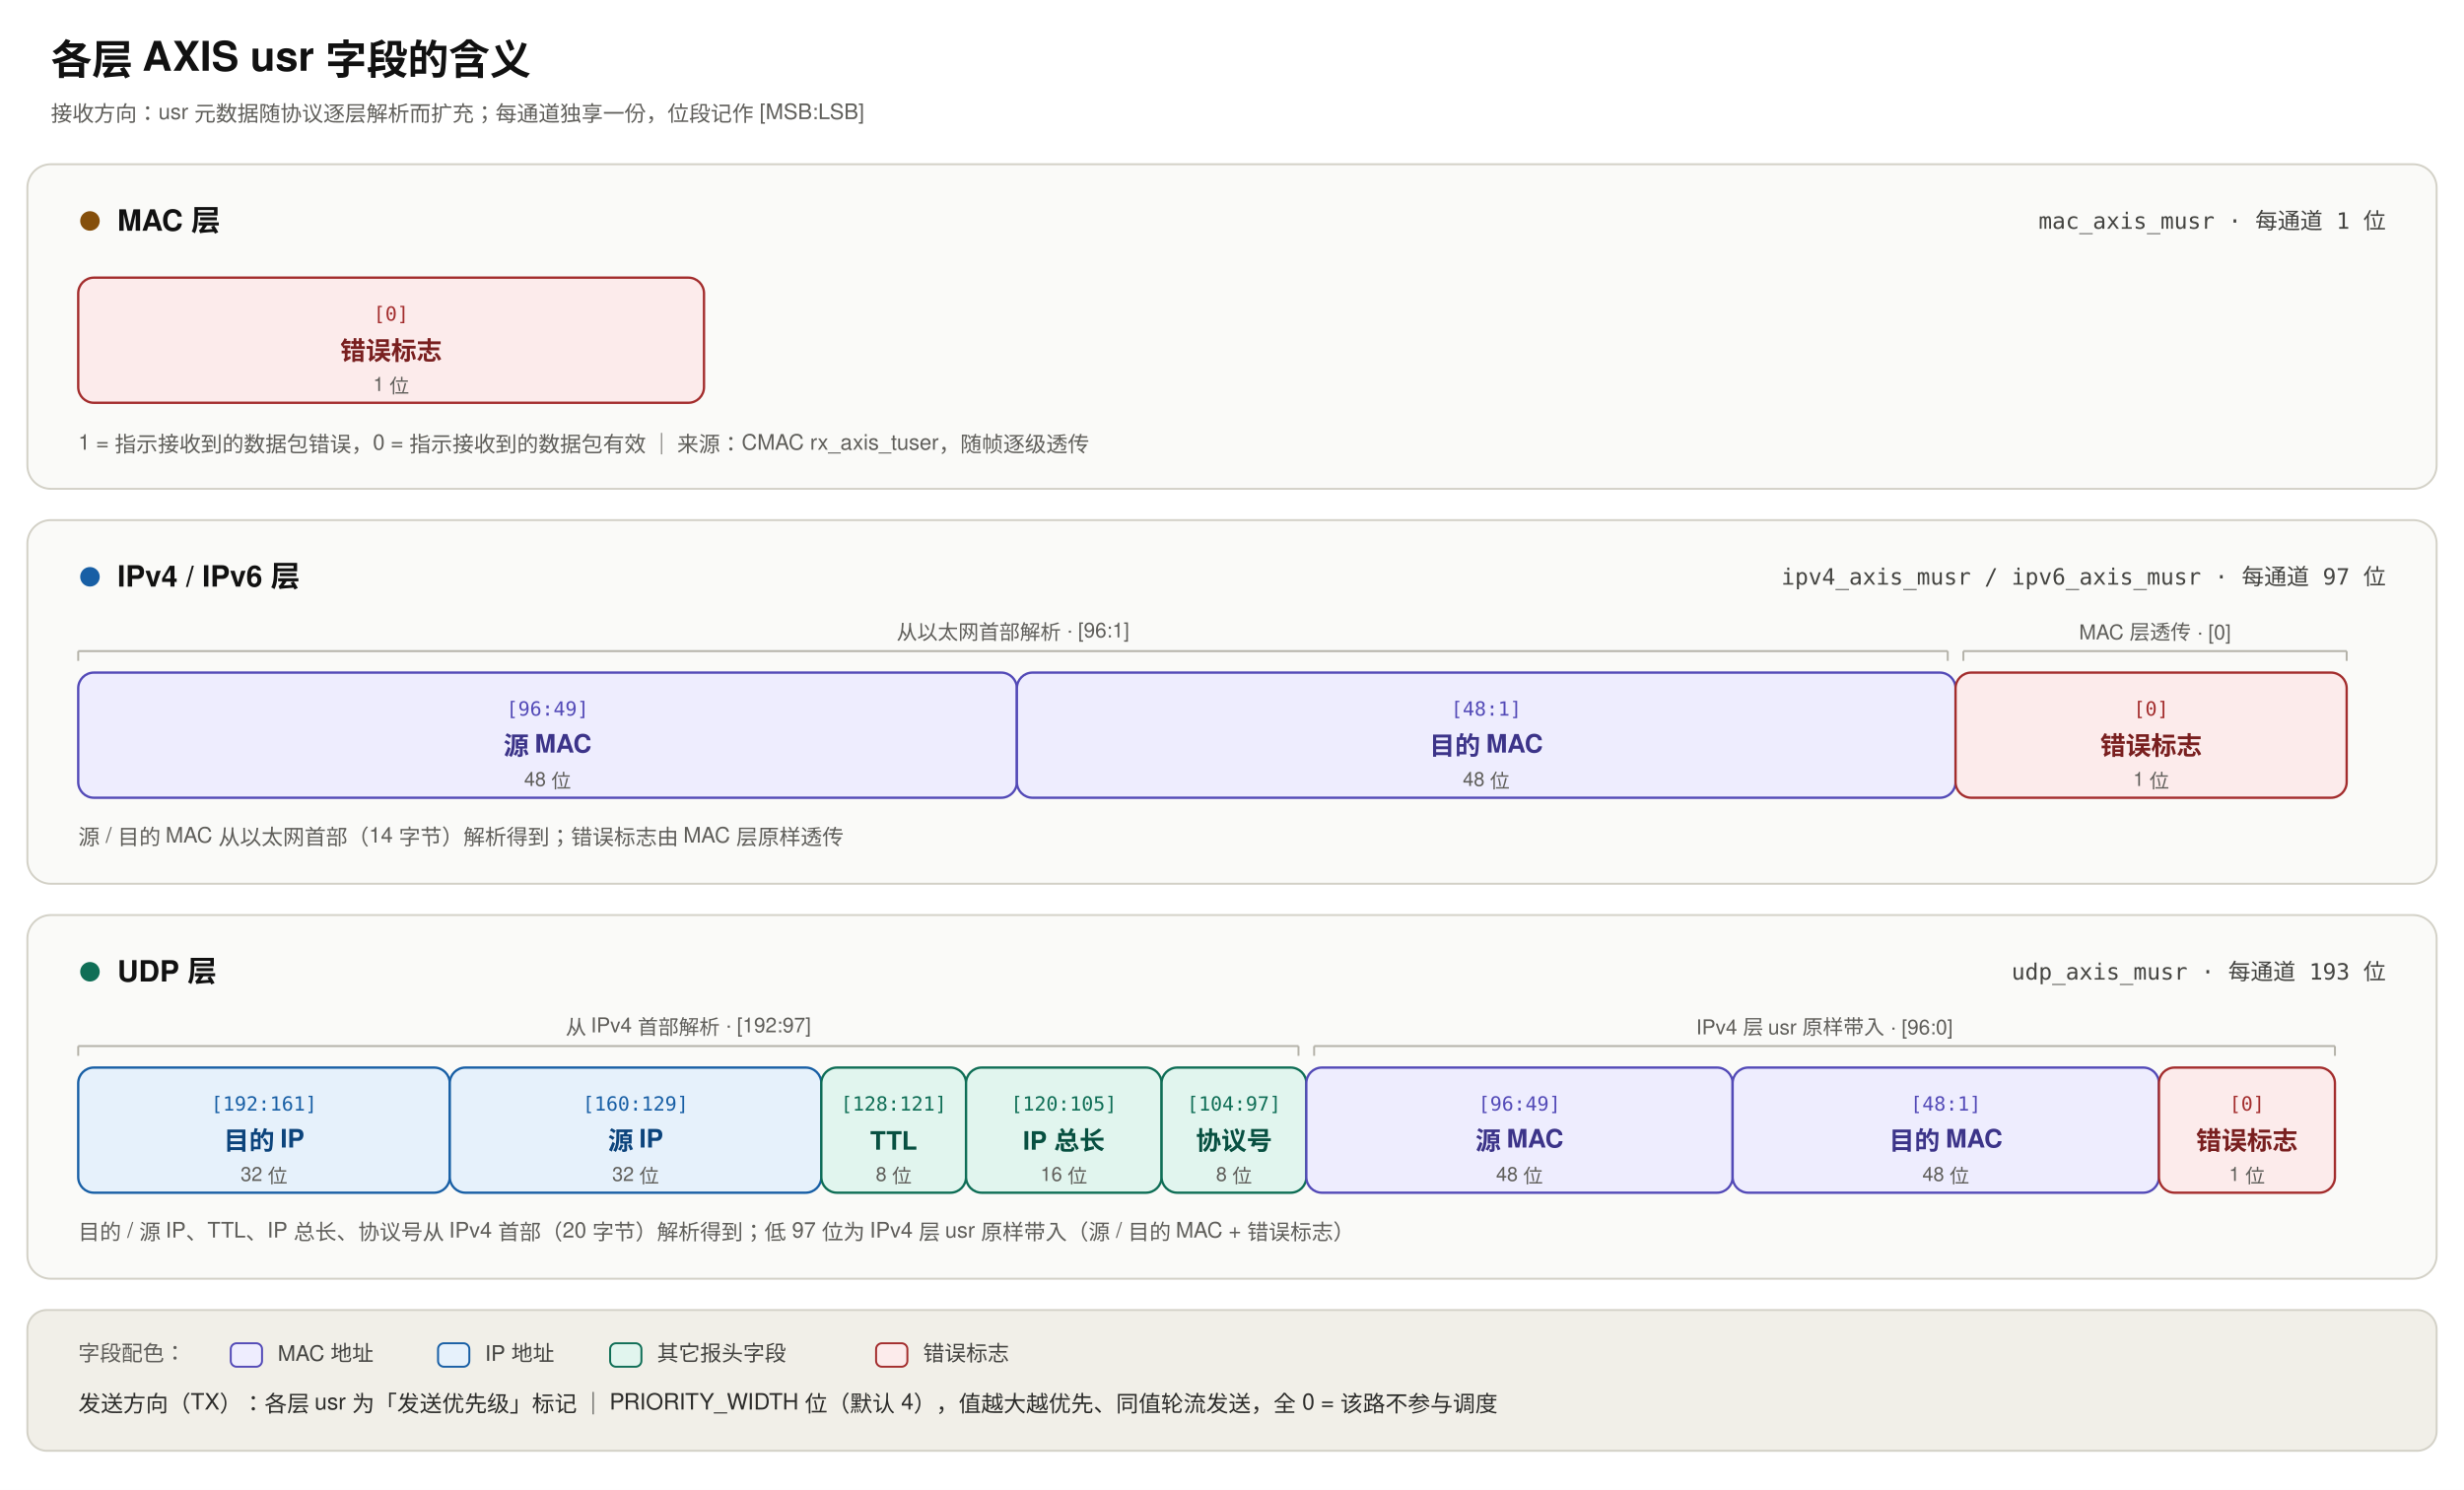
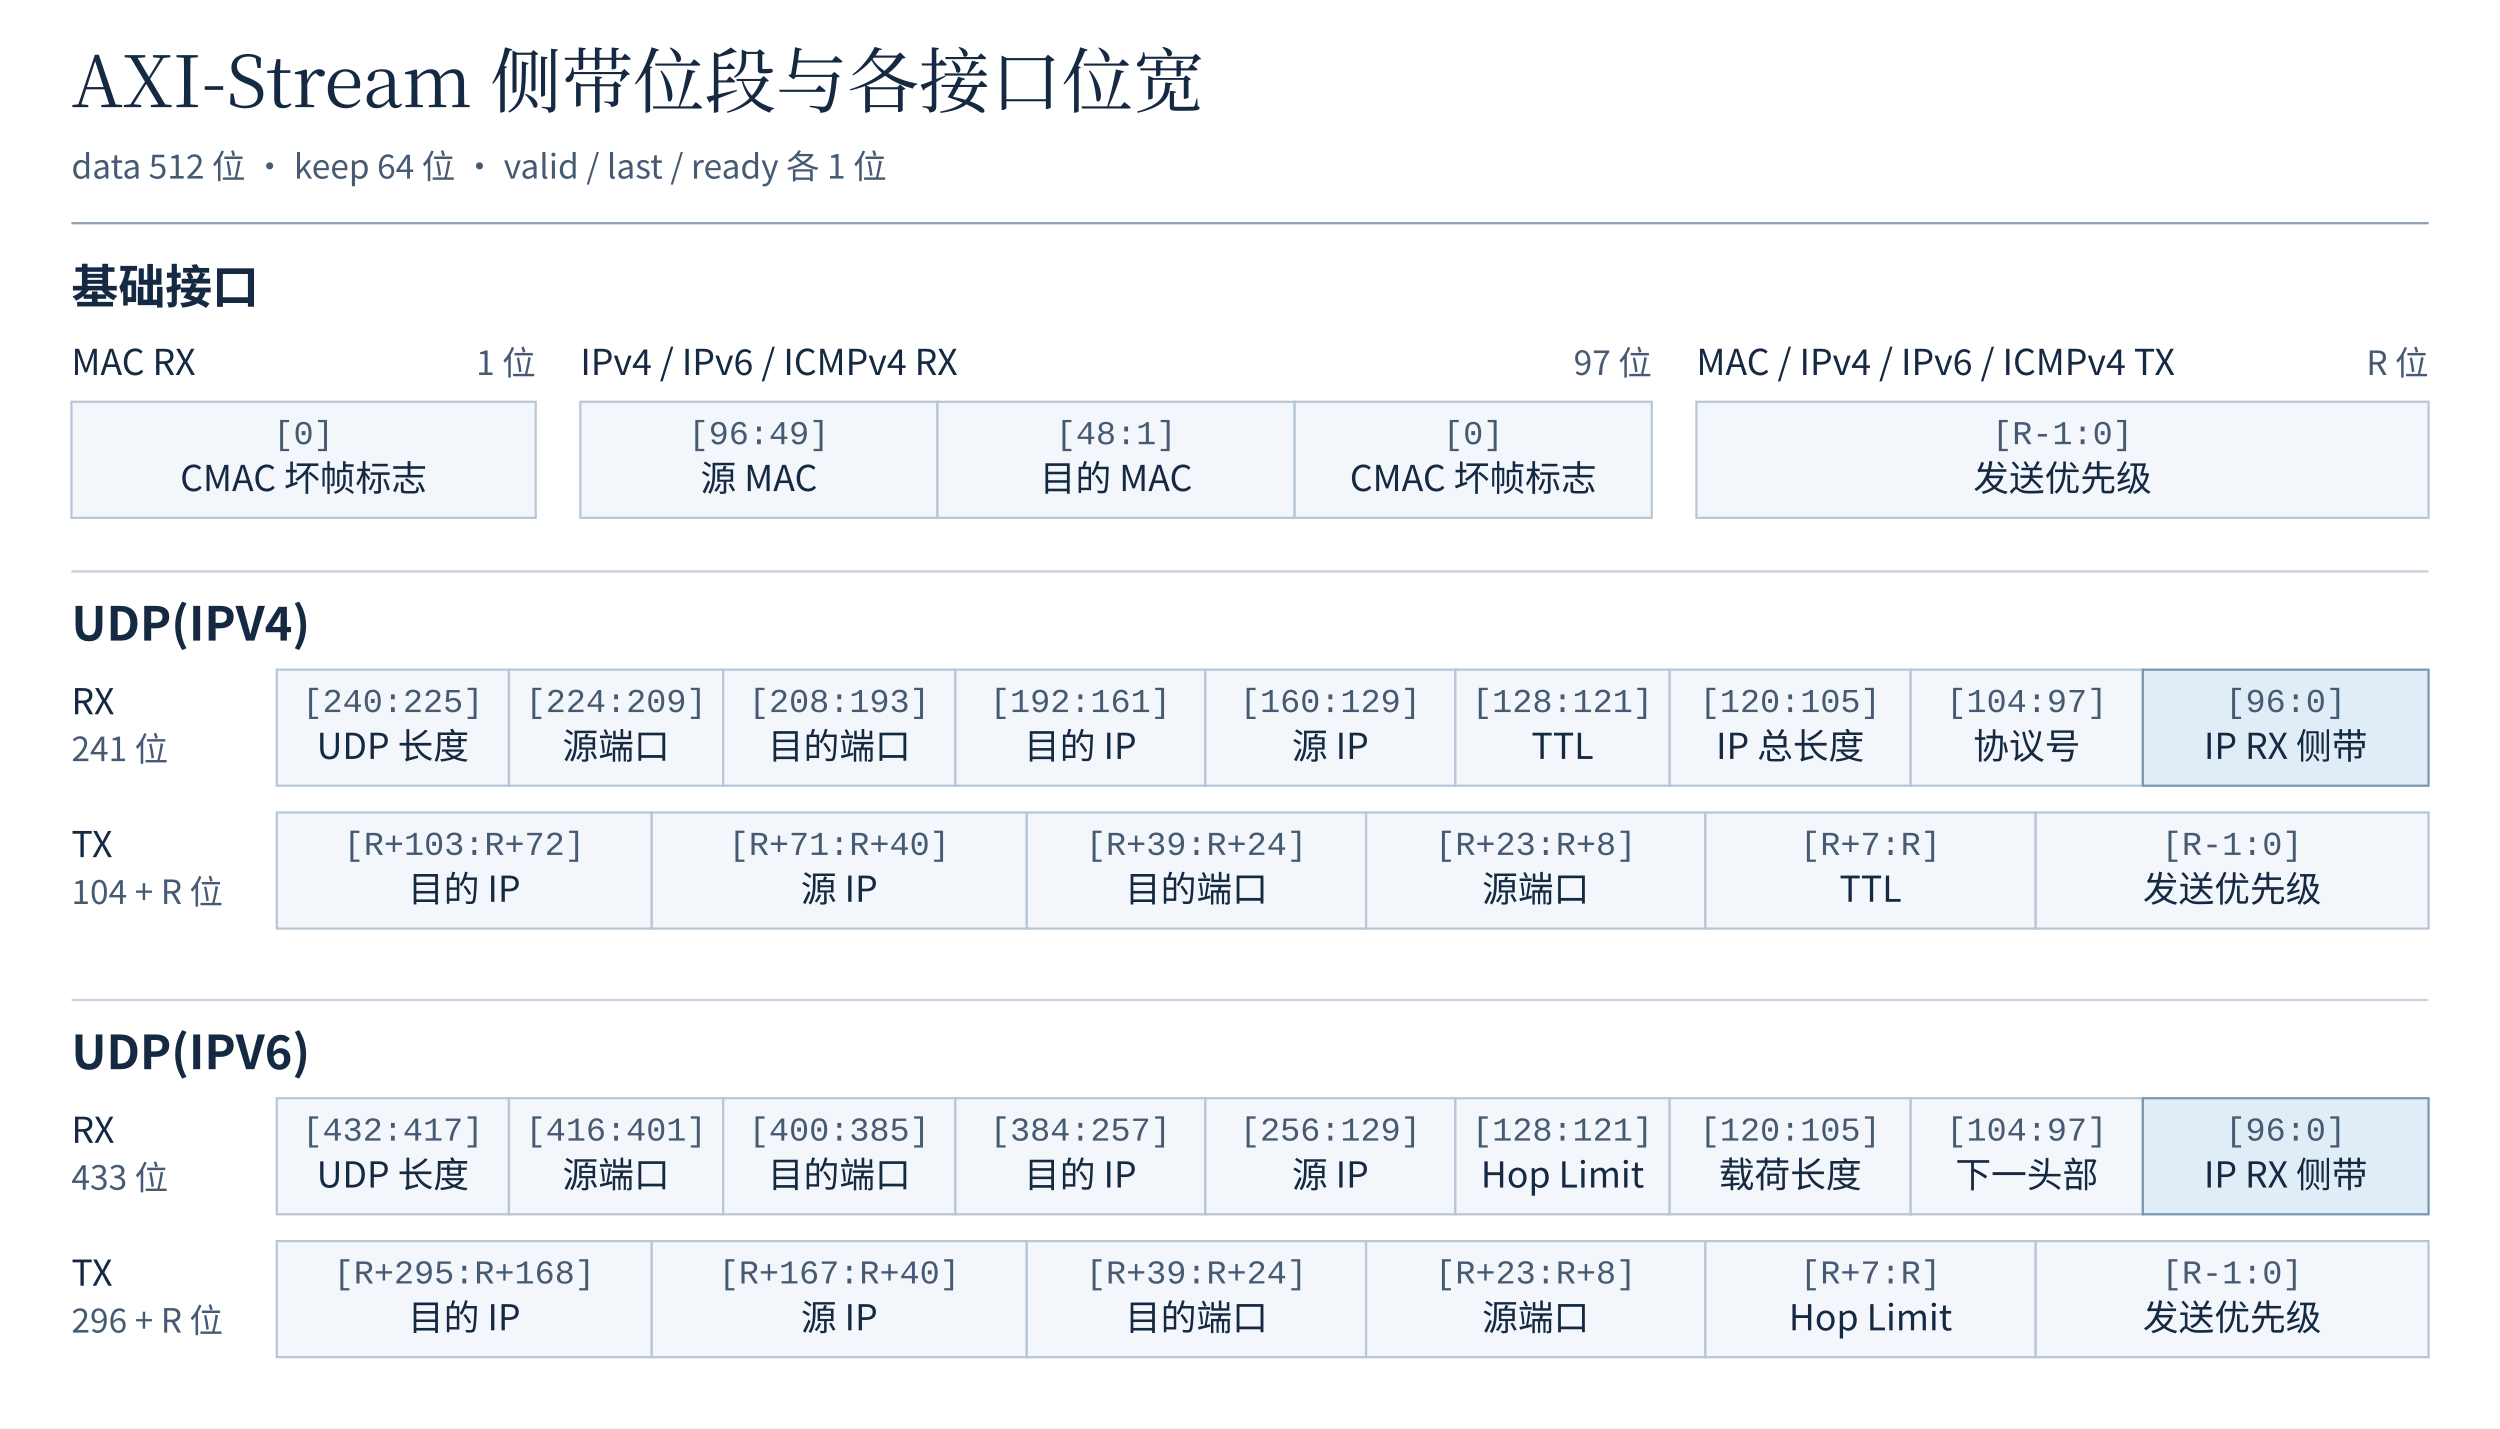
- <svg xmlns="http://www.w3.org/2000/svg" viewBox="0 0 1260 762" width="1260" height="762" role="img">
-   <rect x="0" y="0" width="1260" height="762" fill="#FFFFFF" />
-   <text x="26" y="38" font-family="Helvetica,Arial,sans-serif" font-size="21" font-weight="600" fill="#111111">各层 AXIS usr 字段的含义</text>
-   <text x="26" y="62" font-family="Helvetica,Arial,sans-serif" font-size="11" fill="#5F5E5A">接收方向：usr 元数据随协议逐层解析而扩充；每通道独享一份，位段记作 [MSB:LSB]</text>
-   <rect x="14" y="84" width="1232" height="166" rx="12" fill="#FAFAF8" stroke="#D3D1C7" stroke-width="1" />
-   <circle cx="46" cy="113" r="5" fill="#854F0B" />
-   <text x="60" y="118" font-family="Helvetica,Arial,sans-serif" font-size="15" font-weight="600" fill="#111111">MAC 层</text>
-   <text x="1220" y="117" text-anchor="end" font-family="Consolas,Menlo,monospace" font-size="11.5" fill="#444441">mac_axis_musr  ·  每通道 1 位</text>
-   <rect x="40" y="142" width="320" height="64" rx="8" fill="#FCEBEB" stroke="#A32D2D" stroke-width="1.2" />
-   <text x="200" y="164" text-anchor="middle" font-family="Consolas,Menlo,monospace" font-size="10" fill="#A32D2D">[0]</text>
-   <text x="200" y="184" text-anchor="middle" font-family="Helvetica,Arial,sans-serif" font-size="13" font-weight="600" fill="#791F1F">错误标志</text>
-   <text x="200" y="200" text-anchor="middle" font-family="Helvetica,Arial,sans-serif" font-size="10" fill="#5F5E5A">1 位</text>
-   <text x="40" y="230" font-family="Helvetica,Arial,sans-serif" font-size="11" fill="#5F5E5A">1 = 指示接收到的数据包错误，0 = 指示接收到的数据包有效 ｜ 来源：CMAC rx_axis_tuser，随帧逐级透传</text>
-   <rect x="14" y="266" width="1232" height="186" rx="12" fill="#FAFAF8" stroke="#D3D1C7" stroke-width="1" />
-   <circle cx="46" cy="295" r="5" fill="#185FA5" />
-   <text x="60" y="300" font-family="Helvetica,Arial,sans-serif" font-size="15" font-weight="600" fill="#111111">IPv4 / IPv6 层</text>
-   <text x="1220" y="299" text-anchor="end" font-family="Consolas,Menlo,monospace" font-size="11.5" fill="#444441">ipv4_axis_musr / ipv6_axis_musr  ·  每通道 97 位</text>
-   <path d="M40 333 H996 M40 333 V338 M996 333 V338" fill="none" stroke="#B4B2A9" stroke-width="1" />
-   <text x="518" y="327" text-anchor="middle" font-family="Helvetica,Arial,sans-serif" font-size="10.5" fill="#5F5E5A">从以太网首部解析 · [96:1]</text>
-   <path d="M1004 333 H1200 M1004 333 V338 M1200 333 V338" fill="none" stroke="#B4B2A9" stroke-width="1" />
-   <text x="1102" y="327" text-anchor="middle" font-family="Helvetica,Arial,sans-serif" font-size="10.5" fill="#5F5E5A">MAC 层透传 · [0]</text>
-   <rect x="40" y="344" width="480" height="64" rx="8" fill="#EEEDFE" stroke="#534AB7" stroke-width="1.2" />
-   <text x="280" y="366" text-anchor="middle" font-family="Consolas,Menlo,monospace" font-size="10" fill="#534AB7">[96:49]</text>
-   <text x="280" y="386" text-anchor="middle" font-family="Helvetica,Arial,sans-serif" font-size="13" font-weight="600" fill="#3C3489">源 MAC</text>
-   <text x="280" y="402" text-anchor="middle" font-family="Helvetica,Arial,sans-serif" font-size="10" fill="#5F5E5A">48 位</text>
-   <rect x="520" y="344" width="480" height="64" rx="8" fill="#EEEDFE" stroke="#534AB7" stroke-width="1.2" />
-   <text x="760" y="366" text-anchor="middle" font-family="Consolas,Menlo,monospace" font-size="10" fill="#534AB7">[48:1]</text>
-   <text x="760" y="386" text-anchor="middle" font-family="Helvetica,Arial,sans-serif" font-size="13" font-weight="600" fill="#3C3489">目的 MAC</text>
-   <text x="760" y="402" text-anchor="middle" font-family="Helvetica,Arial,sans-serif" font-size="10" fill="#5F5E5A">48 位</text>
-   <rect x="1000" y="344" width="200" height="64" rx="8" fill="#FCEBEB" stroke="#A32D2D" stroke-width="1.2" />
-   <text x="1100" y="366" text-anchor="middle" font-family="Consolas,Menlo,monospace" font-size="10" fill="#A32D2D">[0]</text>
-   <text x="1100" y="386" text-anchor="middle" font-family="Helvetica,Arial,sans-serif" font-size="13" font-weight="600" fill="#791F1F">错误标志</text>
-   <text x="1100" y="402" text-anchor="middle" font-family="Helvetica,Arial,sans-serif" font-size="10" fill="#5F5E5A">1 位</text>
-   <text x="40" y="432" font-family="Helvetica,Arial,sans-serif" font-size="11" fill="#5F5E5A">源 / 目的 MAC 从以太网首部（14 字节）解析得到；错误标志由 MAC 层原样透传</text>
-   <rect x="14" y="468" width="1232" height="186" rx="12" fill="#FAFAF8" stroke="#D3D1C7" stroke-width="1" />
-   <circle cx="46" cy="497" r="5" fill="#0F6E56" />
-   <text x="60" y="502" font-family="Helvetica,Arial,sans-serif" font-size="15" font-weight="600" fill="#111111">UDP 层</text>
-   <text x="1220" y="501" text-anchor="end" font-family="Consolas,Menlo,monospace" font-size="11.5" fill="#444441">udp_axis_musr  ·  每通道 193 位</text>
-   <path d="M40 535 H664 M40 535 V540 M664 535 V540" fill="none" stroke="#B4B2A9" stroke-width="1" />
-   <text x="352" y="529" text-anchor="middle" font-family="Helvetica,Arial,sans-serif" font-size="10.5" fill="#5F5E5A">从 IPv4 首部解析 · [192:97]</text>
-   <path d="M672 535 H1194 M672 535 V540 M1194 535 V540" fill="none" stroke="#B4B2A9" stroke-width="1" />
-   <text x="933" y="529" text-anchor="middle" font-family="Helvetica,Arial,sans-serif" font-size="10.5" fill="#5F5E5A">IPv4 层 usr 原样带入 · [96:0]</text>
-   <rect x="40" y="546" width="190" height="64" rx="8" fill="#E6F1FB" stroke="#185FA5" stroke-width="1.2" />
-   <text x="135" y="568" text-anchor="middle" font-family="Consolas,Menlo,monospace" font-size="10" fill="#185FA5">[192:161]</text>
-   <text x="135" y="588" text-anchor="middle" font-family="Helvetica,Arial,sans-serif" font-size="13" font-weight="600" fill="#0C447C">目的 IP</text>
-   <text x="135" y="604" text-anchor="middle" font-family="Helvetica,Arial,sans-serif" font-size="10" fill="#5F5E5A">32 位</text>
-   <rect x="230" y="546" width="190" height="64" rx="8" fill="#E6F1FB" stroke="#185FA5" stroke-width="1.2" />
-   <text x="325" y="568" text-anchor="middle" font-family="Consolas,Menlo,monospace" font-size="10" fill="#185FA5">[160:129]</text>
-   <text x="325" y="588" text-anchor="middle" font-family="Helvetica,Arial,sans-serif" font-size="13" font-weight="600" fill="#0C447C">源 IP</text>
-   <text x="325" y="604" text-anchor="middle" font-family="Helvetica,Arial,sans-serif" font-size="10" fill="#5F5E5A">32 位</text>
-   <rect x="420" y="546" width="74" height="64" rx="8" fill="#E1F5EE" stroke="#0F6E56" stroke-width="1.2" />
-   <text x="457" y="568" text-anchor="middle" font-family="Consolas,Menlo,monospace" font-size="10" fill="#0F6E56">[128:121]</text>
-   <text x="457" y="588" text-anchor="middle" font-family="Helvetica,Arial,sans-serif" font-size="13" font-weight="600" fill="#085041">TTL</text>
-   <text x="457" y="604" text-anchor="middle" font-family="Helvetica,Arial,sans-serif" font-size="10" fill="#5F5E5A">8 位</text>
-   <rect x="494" y="546" width="100" height="64" rx="8" fill="#E1F5EE" stroke="#0F6E56" stroke-width="1.2" />
-   <text x="544" y="568" text-anchor="middle" font-family="Consolas,Menlo,monospace" font-size="10" fill="#0F6E56">[120:105]</text>
-   <text x="544" y="588" text-anchor="middle" font-family="Helvetica,Arial,sans-serif" font-size="13" font-weight="600" fill="#085041">IP 总长</text>
-   <text x="544" y="604" text-anchor="middle" font-family="Helvetica,Arial,sans-serif" font-size="10" fill="#5F5E5A">16 位</text>
-   <rect x="594" y="546" width="74" height="64" rx="8" fill="#E1F5EE" stroke="#0F6E56" stroke-width="1.2" />
-   <text x="631" y="568" text-anchor="middle" font-family="Consolas,Menlo,monospace" font-size="10" fill="#0F6E56">[104:97]</text>
-   <text x="631" y="588" text-anchor="middle" font-family="Helvetica,Arial,sans-serif" font-size="13" font-weight="600" fill="#085041">协议号</text>
-   <text x="631" y="604" text-anchor="middle" font-family="Helvetica,Arial,sans-serif" font-size="10" fill="#5F5E5A">8 位</text>
-   <rect x="668" y="546" width="218" height="64" rx="8" fill="#EEEDFE" stroke="#534AB7" stroke-width="1.2" />
-   <text x="777" y="568" text-anchor="middle" font-family="Consolas,Menlo,monospace" font-size="10" fill="#534AB7">[96:49]</text>
-   <text x="777" y="588" text-anchor="middle" font-family="Helvetica,Arial,sans-serif" font-size="13" font-weight="600" fill="#3C3489">源 MAC</text>
-   <text x="777" y="604" text-anchor="middle" font-family="Helvetica,Arial,sans-serif" font-size="10" fill="#5F5E5A">48 位</text>
-   <rect x="886" y="546" width="218" height="64" rx="8" fill="#EEEDFE" stroke="#534AB7" stroke-width="1.2" />
-   <text x="995" y="568" text-anchor="middle" font-family="Consolas,Menlo,monospace" font-size="10" fill="#534AB7">[48:1]</text>
-   <text x="995" y="588" text-anchor="middle" font-family="Helvetica,Arial,sans-serif" font-size="13" font-weight="600" fill="#3C3489">目的 MAC</text>
-   <text x="995" y="604" text-anchor="middle" font-family="Helvetica,Arial,sans-serif" font-size="10" fill="#5F5E5A">48 位</text>
-   <rect x="1104" y="546" width="90" height="64" rx="8" fill="#FCEBEB" stroke="#A32D2D" stroke-width="1.2" />
-   <text x="1149" y="568" text-anchor="middle" font-family="Consolas,Menlo,monospace" font-size="10" fill="#A32D2D">[0]</text>
-   <text x="1149" y="588" text-anchor="middle" font-family="Helvetica,Arial,sans-serif" font-size="13" font-weight="600" fill="#791F1F">错误标志</text>
-   <text x="1149" y="604" text-anchor="middle" font-family="Helvetica,Arial,sans-serif" font-size="10" fill="#5F5E5A">1 位</text>
-   <text x="40" y="634" font-family="Helvetica,Arial,sans-serif" font-size="11" fill="#5F5E5A">目的 / 源 IP、TTL、IP 总长、协议号从 IPv4 首部（20 字节）解析得到；低 97 位为 IPv4 层 usr 原样带入（源 / 目的 MAC + 错误标志）</text>
-   <rect x="14" y="670" width="1232" height="72" rx="10" fill="#F1EFE8" stroke="#D3D1C7" stroke-width="1" />
-   <text x="40" y="696" font-family="Helvetica,Arial,sans-serif" font-size="11" fill="#5F5E5A">字段配色：</text>
-   <rect x="118" y="687" width="16" height="12" rx="3" fill="#EEEDFE" stroke="#534AB7" stroke-width="1" />
-   <text x="142" y="696" font-family="Helvetica,Arial,sans-serif" font-size="11" fill="#444441">MAC 地址</text>
-   <rect x="224" y="687" width="16" height="12" rx="3" fill="#E6F1FB" stroke="#185FA5" stroke-width="1" />
-   <text x="248" y="696" font-family="Helvetica,Arial,sans-serif" font-size="11" fill="#444441">IP 地址</text>
-   <rect x="312" y="687" width="16" height="12" rx="3" fill="#E1F5EE" stroke="#0F6E56" stroke-width="1" />
-   <text x="336" y="696" font-family="Helvetica,Arial,sans-serif" font-size="11" fill="#444441">其它报头字段</text>
-   <rect x="448" y="687" width="16" height="12" rx="3" fill="#FCEBEB" stroke="#A32D2D" stroke-width="1" />
-   <text x="472" y="696" font-family="Helvetica,Arial,sans-serif" font-size="11" fill="#444441">错误标志</text>
-   <text x="40" y="722" font-family="Helvetica,Arial,sans-serif" font-size="11.5" fill="#2C2C2A">发送方向（TX）：各层 usr 为「发送优先级」标记 ｜ PRIORITY_WIDTH 位（默认 4），值越大越优先、同值轮流发送，全 0 = 该路不参与调度</text>
+ <svg xmlns="http://www.w3.org/2000/svg" width="1120" height="640" viewBox="0 0 1120 640" role="img" aria-labelledby="d-diagram-design-title d-diagram-design-desc" id="d-diagram-design-root">
+   <defs>
+     <style>#d-diagram-design-root .diagram-container { max-width: 1120px; margin: 0 auto; overflow-x: auto; }
+       #d-diagram-design-root text { fill: #152942; font-family: Geist, "Microsoft YaHei", "PingFang SC", "Noto Sans CJK SC", sans-serif; font-weight: 400; }
+       #d-diagram-design-root .heading { font-family: "Instrument Serif", "Songti SC", "Noto Serif CJK SC", "SimSun", Georgia, serif; font-size: 32px; }
+       #d-diagram-design-root .section-name { font-size: 21px; font-weight: 600; }
+       #d-diagram-design-root .interface, #d-diagram-design-root .field-name { font-size: 16px; }
+       #d-diagram-design-root .width, #d-diagram-design-root .bits { fill: #465b73; font-size: 15px; }
+       #d-diagram-design-root .bits { font-family: "Geist Mono", Consolas, "Liberation Mono", monospace; }
+       #d-diagram-design-root .field { fill: #f3f6fa; stroke: #b8c7d6; }
+       #d-diagram-design-root .shared { fill: #e1edf6; stroke: #7698b4; }
+       @media print {
+ #d-diagram-design-root .diagram-container { overflow-x: visible; }
+ }</style>
+   </defs>
+   <rect width="1120" height="640" fill="#ffffff" />
+   <text x="32" y="48" text-anchor="start" class="heading">AXI-Stream 侧带位段与各接口位宽</text>
+   <text x="32" y="80" text-anchor="start" class="width">data 512 位  ·  keep 64 位  ·  valid / last / ready 各 1 位</text>
+   <path d="M32 100H1088" stroke="#8d9eb1" />
+   <text x="32" y="136" text-anchor="start" class="section-name">基础接口</text>
+   <text x="32" y="168" text-anchor="start" class="interface">MAC RX</text>
+   <text x="240" y="168" text-anchor="end" class="width">1 位</text>
+   <g data-field="CMAC 坏帧标志" data-range="[0]">
+     <rect x="32" y="180" width="208" height="52" class="field" />
+     <text x="136" y="199" text-anchor="middle" class="bits">[0]</text>
+     <text x="136" y="220" text-anchor="middle" class="field-name">CMAC 坏帧标志</text>
+   </g>
+   <text x="260" y="168" text-anchor="start" class="interface">IPv4 / IPv6 / ICMPv4 RX</text>
+   <text x="740" y="168" text-anchor="end" class="width">97 位</text>
+   <g data-field="源 MAC" data-range="[96:49]">
+     <rect x="260" y="180" width="160" height="52" class="field" />
+     <text x="340" y="199" text-anchor="middle" class="bits">[96:49]</text>
+     <text x="340" y="220" text-anchor="middle" class="field-name">源 MAC</text>
+   </g>
+   <g data-field="目的 MAC" data-range="[48:1]">
+     <rect x="420" y="180" width="160" height="52" class="field" />
+     <text x="500" y="199" text-anchor="middle" class="bits">[48:1]</text>
+     <text x="500" y="220" text-anchor="middle" class="field-name">目的 MAC</text>
+   </g>
+   <g data-field="CMAC 坏帧标志" data-range="[0]">
+     <rect x="580" y="180" width="160" height="52" class="field" />
+     <text x="660" y="199" text-anchor="middle" class="bits">[0]</text>
+     <text x="660" y="220" text-anchor="middle" class="field-name">CMAC 坏帧标志</text>
+   </g>
+   <text x="760" y="168" text-anchor="start" class="interface">MAC / IPv4 / IPv6 / ICMPv4 TX</text>
+   <text x="1088" y="168" text-anchor="end" class="width">R 位</text>
+   <g data-field="发送优先级" data-range="[R-1:0]">
+     <rect x="760" y="180" width="328" height="52" class="field" />
+     <text x="924" y="199" text-anchor="middle" class="bits">[R-1:0]</text>
+     <text x="924" y="220" text-anchor="middle" class="field-name">发送优先级</text>
+   </g>
+   <path d="M32 256H1088" stroke="#c6d1de" />
+   <text x="32" y="287" text-anchor="start" class="section-name">UDP(IPV4)</text>
+   <text x="32" y="320" text-anchor="start" class="interface">RX</text>
+   <text x="32" y="341" text-anchor="start" class="width">241 位</text>
+   <g data-field="UDP 长度" data-range="[240:225]">
+     <rect x="124" y="300" width="104" height="52" class="field" />
+     <text x="176" y="319" text-anchor="middle" class="bits">[240:225]</text>
+     <text x="176" y="340" text-anchor="middle" class="field-name">UDP 长度</text>
+   </g>
+   <g data-field="源端口" data-range="[224:209]">
+     <rect x="228" y="300" width="96" height="52" class="field" />
+     <text x="276" y="319" text-anchor="middle" class="bits">[224:209]</text>
+     <text x="276" y="340" text-anchor="middle" class="field-name">源端口</text>
+   </g>
+   <g data-field="目的端口" data-range="[208:193]">
+     <rect x="324" y="300" width="104" height="52" class="field" />
+     <text x="376" y="319" text-anchor="middle" class="bits">[208:193]</text>
+     <text x="376" y="340" text-anchor="middle" class="field-name">目的端口</text>
+   </g>
+   <g data-field="目的 IP" data-range="[192:161]">
+     <rect x="428" y="300" width="112" height="52" class="field" />
+     <text x="484" y="319" text-anchor="middle" class="bits">[192:161]</text>
+     <text x="484" y="340" text-anchor="middle" class="field-name">目的 IP</text>
+   </g>
+   <g data-field="源 IP" data-range="[160:129]">
+     <rect x="540" y="300" width="112" height="52" class="field" />
+     <text x="596" y="319" text-anchor="middle" class="bits">[160:129]</text>
+     <text x="596" y="340" text-anchor="middle" class="field-name">源 IP</text>
+   </g>
+   <g data-field="TTL" data-range="[128:121]">
+     <rect x="652" y="300" width="96" height="52" class="field" />
+     <text x="700" y="319" text-anchor="middle" class="bits">[128:121]</text>
+     <text x="700" y="340" text-anchor="middle" class="field-name">TTL</text>
+   </g>
+   <g data-field="IP 总长度" data-range="[120:105]">
+     <rect x="748" y="300" width="108" height="52" class="field" />
+     <text x="802" y="319" text-anchor="middle" class="bits">[120:105]</text>
+     <text x="802" y="340" text-anchor="middle" class="field-name">IP 总长度</text>
+   </g>
+   <g data-field="协议号" data-range="[104:97]">
+     <rect x="856" y="300" width="104" height="52" class="field" />
+     <text x="908" y="319" text-anchor="middle" class="bits">[104:97]</text>
+     <text x="908" y="340" text-anchor="middle" class="field-name">协议号</text>
+   </g>
+   <g data-field="IP RX 侧带" data-range="[96:0]">
+     <rect x="960" y="300" width="128" height="52" class="field shared" />
+     <text x="1024" y="319" text-anchor="middle" class="bits">[96:0]</text>
+     <text x="1024" y="340" text-anchor="middle" class="field-name">IP RX 侧带</text>
+   </g>
+   <text x="32" y="384" text-anchor="start" class="interface">TX</text>
+   <text x="32" y="405" text-anchor="start" class="width">104 + R 位</text>
+   <g data-field="目的 IP" data-range="[R+103:R+72]">
+     <rect x="124" y="364" width="168" height="52" class="field" />
+     <text x="208" y="383" text-anchor="middle" class="bits">[R+103:R+72]</text>
+     <text x="208" y="404" text-anchor="middle" class="field-name">目的 IP</text>
+   </g>
+   <g data-field="源 IP" data-range="[R+71:R+40]">
+     <rect x="292" y="364" width="168" height="52" class="field" />
+     <text x="376" y="383" text-anchor="middle" class="bits">[R+71:R+40]</text>
+     <text x="376" y="404" text-anchor="middle" class="field-name">源 IP</text>
+   </g>
+   <g data-field="目的端口" data-range="[R+39:R+24]">
+     <rect x="460" y="364" width="152" height="52" class="field" />
+     <text x="536" y="383" text-anchor="middle" class="bits">[R+39:R+24]</text>
+     <text x="536" y="404" text-anchor="middle" class="field-name">目的端口</text>
+   </g>
+   <g data-field="源端口" data-range="[R+23:R+8]">
+     <rect x="612" y="364" width="152" height="52" class="field" />
+     <text x="688" y="383" text-anchor="middle" class="bits">[R+23:R+8]</text>
+     <text x="688" y="404" text-anchor="middle" class="field-name">源端口</text>
+   </g>
+   <g data-field="TTL" data-range="[R+7:R]">
+     <rect x="764" y="364" width="148" height="52" class="field" />
+     <text x="838" y="383" text-anchor="middle" class="bits">[R+7:R]</text>
+     <text x="838" y="404" text-anchor="middle" class="field-name">TTL</text>
+   </g>
+   <g data-field="发送优先级" data-range="[R-1:0]">
+     <rect x="912" y="364" width="176" height="52" class="field" />
+     <text x="1000" y="383" text-anchor="middle" class="bits">[R-1:0]</text>
+     <text x="1000" y="404" text-anchor="middle" class="field-name">发送优先级</text>
+   </g>
+   <path d="M32 448H1088" stroke="#c6d1de" />
+   <text x="32" y="479" text-anchor="start" class="section-name">UDP(IPV6)</text>
+   <text x="32" y="512" text-anchor="start" class="interface">RX</text>
+   <text x="32" y="533" text-anchor="start" class="width">433 位</text>
+   <g data-field="UDP 长度" data-range="[432:417]">
+     <rect x="124" y="492" width="104" height="52" class="field" />
+     <text x="176" y="511" text-anchor="middle" class="bits">[432:417]</text>
+     <text x="176" y="532" text-anchor="middle" class="field-name">UDP 长度</text>
+   </g>
+   <g data-field="源端口" data-range="[416:401]">
+     <rect x="228" y="492" width="96" height="52" class="field" />
+     <text x="276" y="511" text-anchor="middle" class="bits">[416:401]</text>
+     <text x="276" y="532" text-anchor="middle" class="field-name">源端口</text>
+   </g>
+   <g data-field="目的端口" data-range="[400:385]">
+     <rect x="324" y="492" width="104" height="52" class="field" />
+     <text x="376" y="511" text-anchor="middle" class="bits">[400:385]</text>
+     <text x="376" y="532" text-anchor="middle" class="field-name">目的端口</text>
+   </g>
+   <g data-field="目的 IP" data-range="[384:257]">
+     <rect x="428" y="492" width="112" height="52" class="field" />
+     <text x="484" y="511" text-anchor="middle" class="bits">[384:257]</text>
+     <text x="484" y="532" text-anchor="middle" class="field-name">目的 IP</text>
+   </g>
+   <g data-field="源 IP" data-range="[256:129]">
+     <rect x="540" y="492" width="112" height="52" class="field" />
+     <text x="596" y="511" text-anchor="middle" class="bits">[256:129]</text>
+     <text x="596" y="532" text-anchor="middle" class="field-name">源 IP</text>
+   </g>
+   <g data-field="Hop Limit" data-range="[128:121]">
+     <rect x="652" y="492" width="96" height="52" class="field" />
+     <text x="700" y="511" text-anchor="middle" class="bits">[128:121]</text>
+     <text x="700" y="532" text-anchor="middle" class="field-name">Hop Limit</text>
+   </g>
+   <g data-field="载荷长度" data-range="[120:105]">
+     <rect x="748" y="492" width="108" height="52" class="field" />
+     <text x="802" y="511" text-anchor="middle" class="bits">[120:105]</text>
+     <text x="802" y="532" text-anchor="middle" class="field-name">载荷长度</text>
+   </g>
+   <g data-field="下一头部" data-range="[104:97]">
+     <rect x="856" y="492" width="104" height="52" class="field" />
+     <text x="908" y="511" text-anchor="middle" class="bits">[104:97]</text>
+     <text x="908" y="532" text-anchor="middle" class="field-name">下一头部</text>
+   </g>
+   <g data-field="IP RX 侧带" data-range="[96:0]">
+     <rect x="960" y="492" width="128" height="52" class="field shared" />
+     <text x="1024" y="511" text-anchor="middle" class="bits">[96:0]</text>
+     <text x="1024" y="532" text-anchor="middle" class="field-name">IP RX 侧带</text>
+   </g>
+   <text x="32" y="576" text-anchor="start" class="interface">TX</text>
+   <text x="32" y="597" text-anchor="start" class="width">296 + R 位</text>
+   <g data-field="目的 IP" data-range="[R+295:R+168]">
+     <rect x="124" y="556" width="168" height="52" class="field" />
+     <text x="208" y="575" text-anchor="middle" class="bits">[R+295:R+168]</text>
+     <text x="208" y="596" text-anchor="middle" class="field-name">目的 IP</text>
+   </g>
+   <g data-field="源 IP" data-range="[R+167:R+40]">
+     <rect x="292" y="556" width="168" height="52" class="field" />
+     <text x="376" y="575" text-anchor="middle" class="bits">[R+167:R+40]</text>
+     <text x="376" y="596" text-anchor="middle" class="field-name">源 IP</text>
+   </g>
+   <g data-field="目的端口" data-range="[R+39:R+24]">
+     <rect x="460" y="556" width="152" height="52" class="field" />
+     <text x="536" y="575" text-anchor="middle" class="bits">[R+39:R+24]</text>
+     <text x="536" y="596" text-anchor="middle" class="field-name">目的端口</text>
+   </g>
+   <g data-field="源端口" data-range="[R+23:R+8]">
+     <rect x="612" y="556" width="152" height="52" class="field" />
+     <text x="688" y="575" text-anchor="middle" class="bits">[R+23:R+8]</text>
+     <text x="688" y="596" text-anchor="middle" class="field-name">源端口</text>
+   </g>
+   <g data-field="Hop Limit" data-range="[R+7:R]">
+     <rect x="764" y="556" width="148" height="52" class="field" />
+     <text x="838" y="575" text-anchor="middle" class="bits">[R+7:R]</text>
+     <text x="838" y="596" text-anchor="middle" class="field-name">Hop Limit</text>
+   </g>
+   <g data-field="发送优先级" data-range="[R-1:0]">
+     <rect x="912" y="556" width="176" height="52" class="field" />
+     <text x="1000" y="575" text-anchor="middle" class="bits">[R-1:0]</text>
+     <text x="1000" y="596" text-anchor="middle" class="field-name">发送优先级</text>
+   </g>
</svg>
